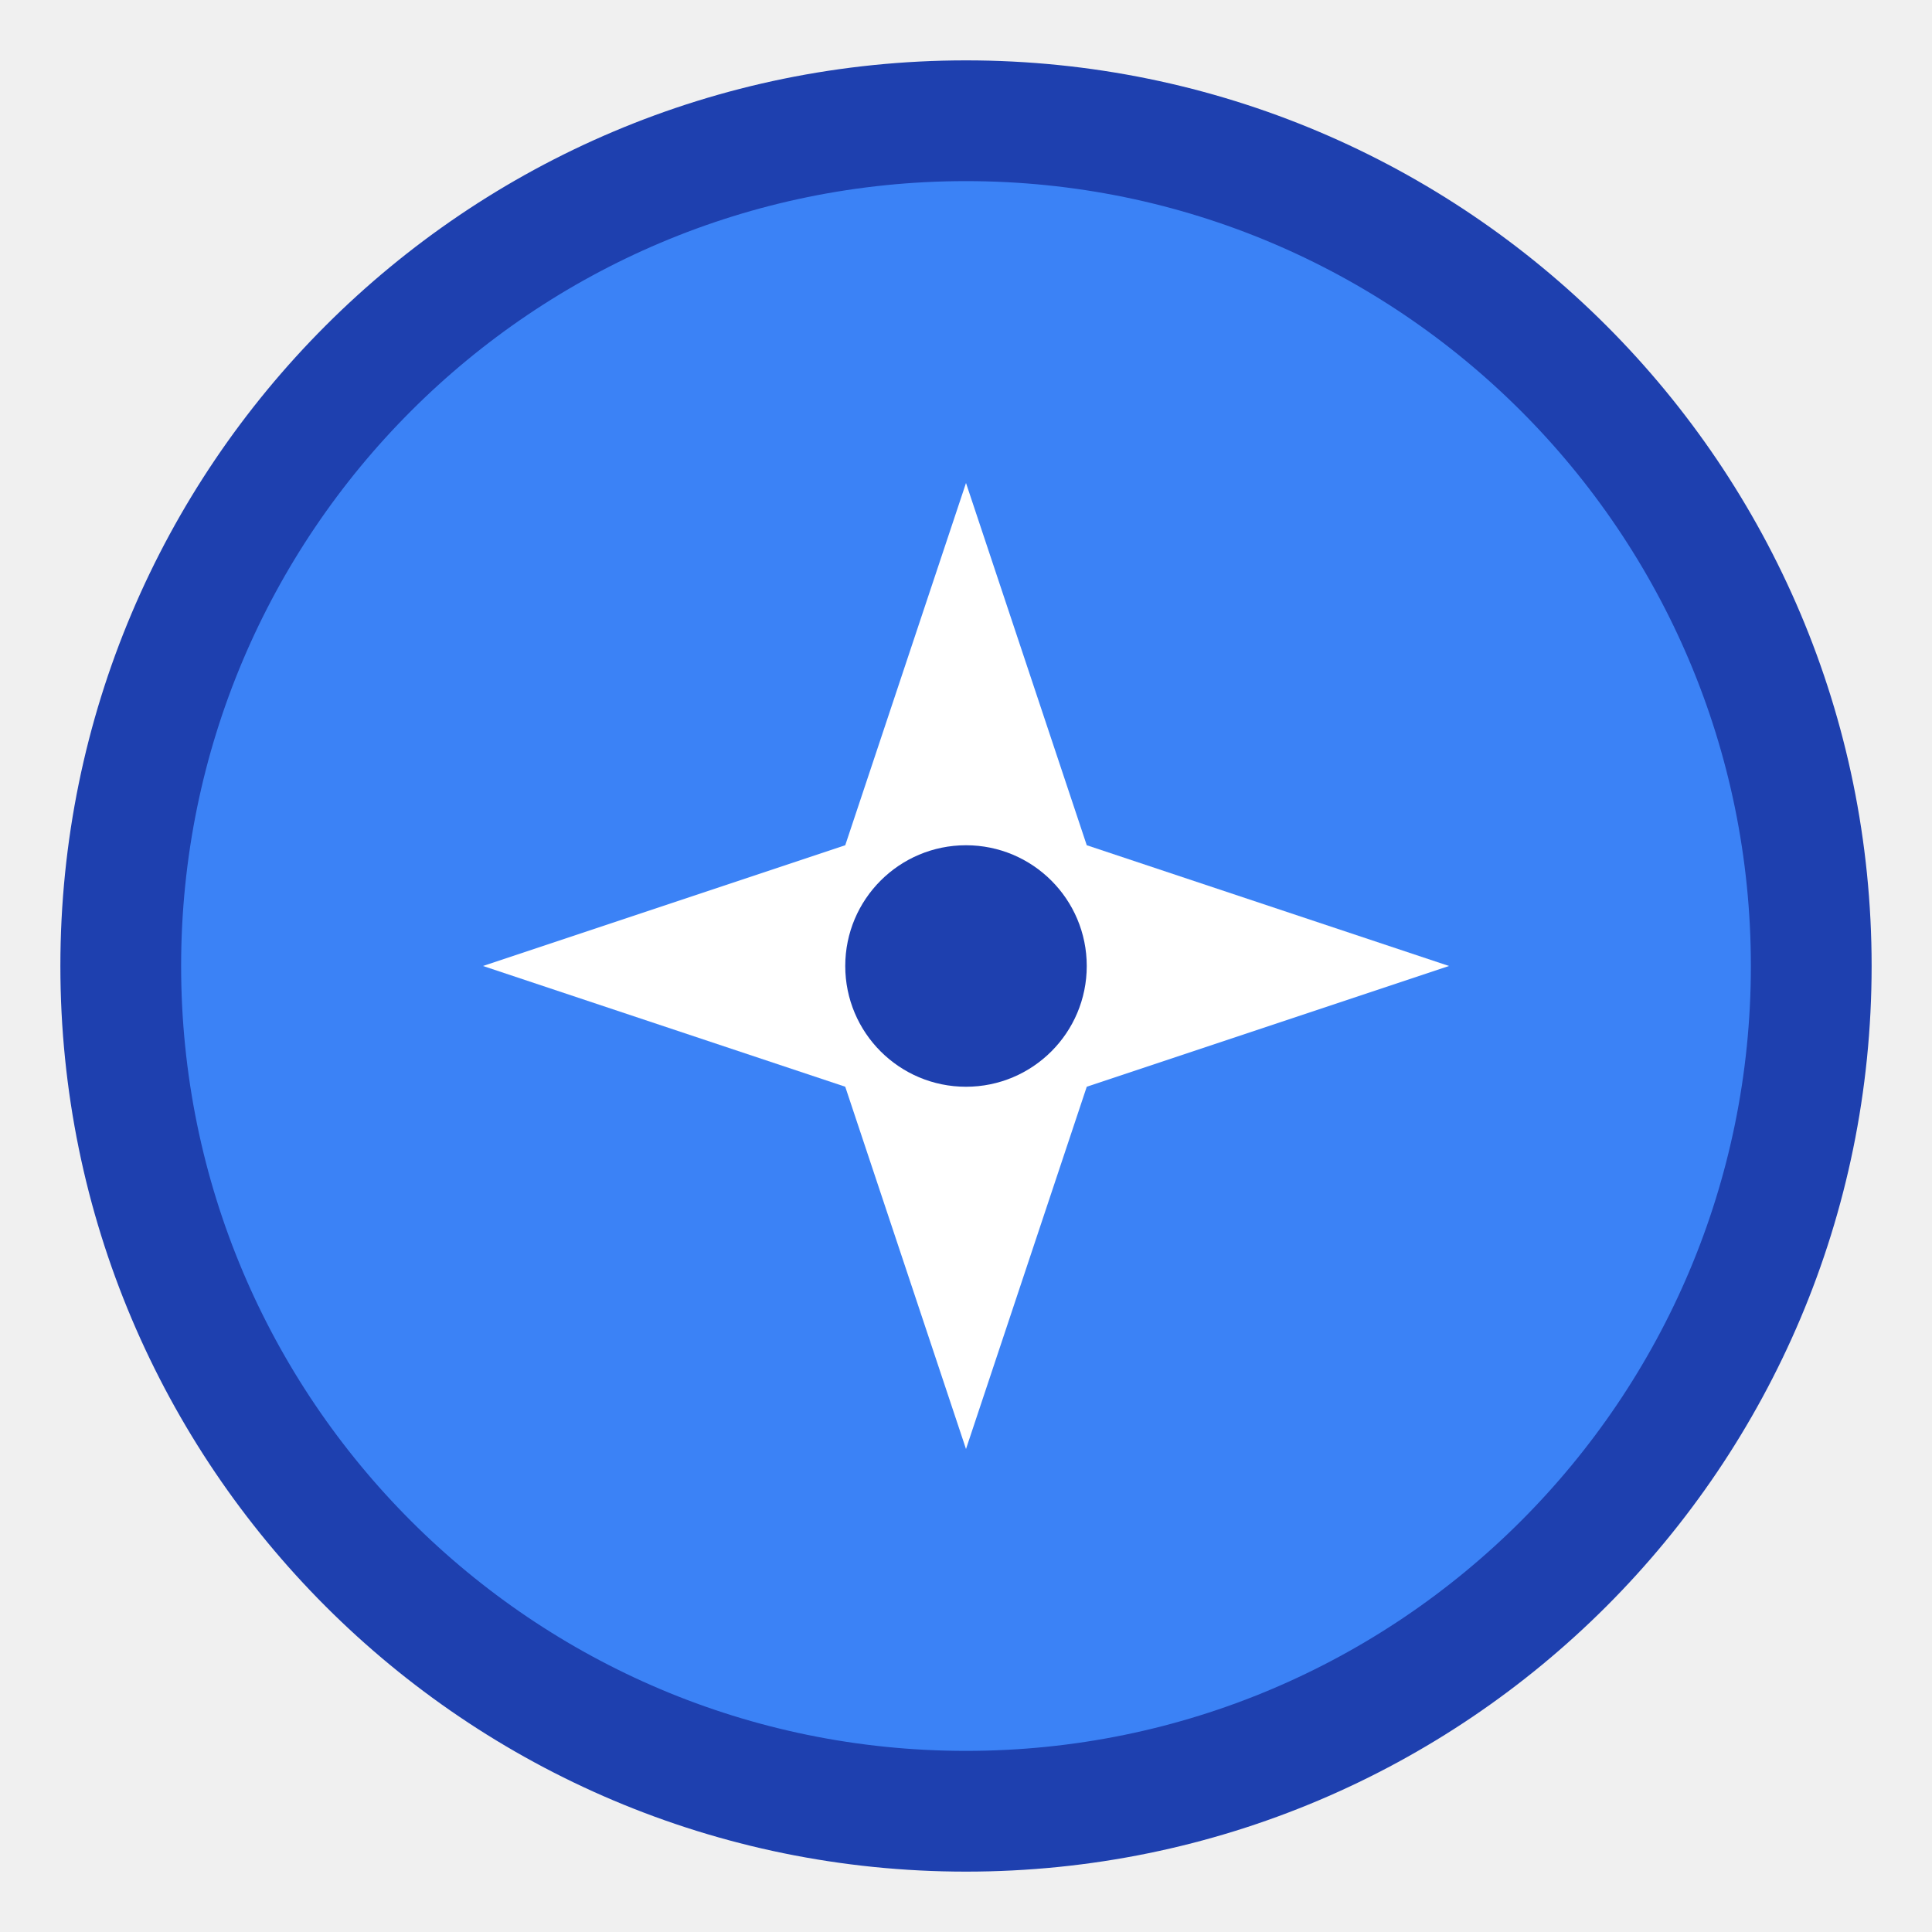
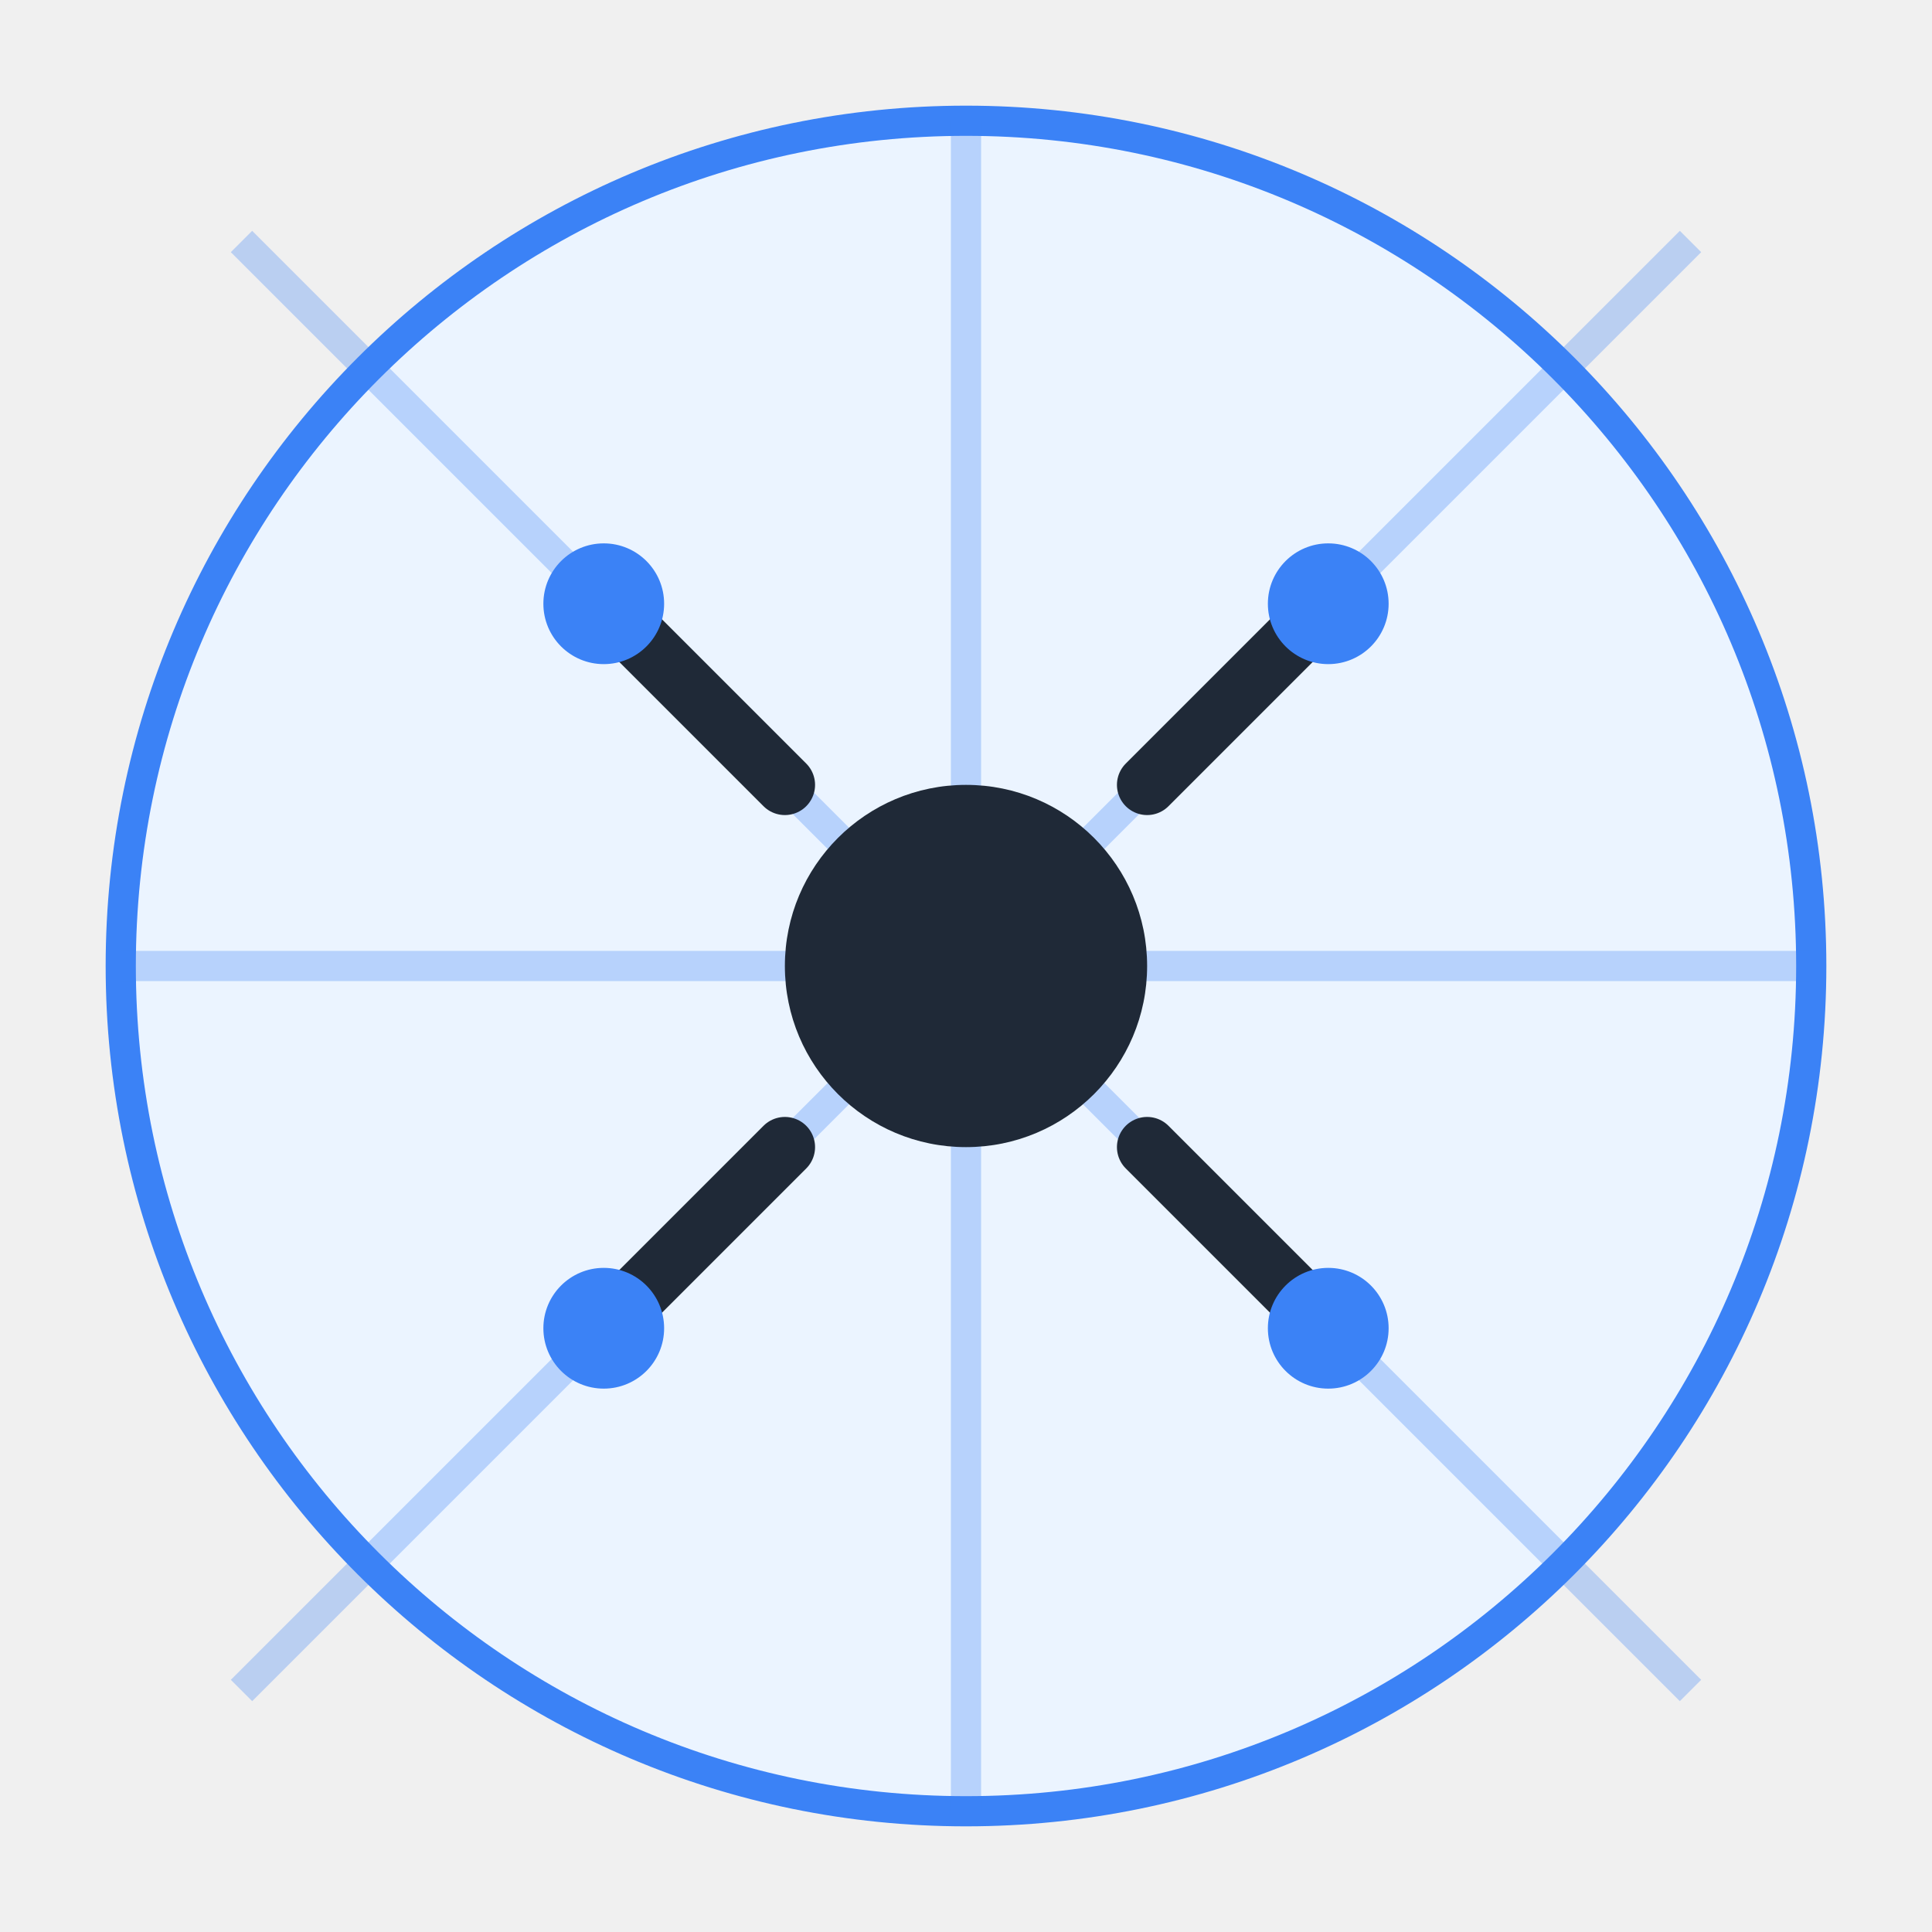
- <svg xmlns="http://www.w3.org/2000/svg" width="32" height="32" viewBox="0 0 32 32" fill="none">
-   <circle cx="16" cy="16" r="14" fill="#3B82F6" stroke="#1E40AF" stroke-width="2" />
-   <path d="M16 8L18 14L24 16L18 18L16 24L14 18L8 16L14 14L16 8Z" fill="white" />
-   <circle cx="16" cy="16" r="2" fill="#1E40AF" />
+ <svg xmlns="http://www.w3.org/2000/svg" width="64" height="64" viewBox="0 0 64 64" fill="none">
+   <circle cx="32" cy="32" r="28" fill="#EBF4FF" stroke="#3B82F6" stroke-width="1" />
+   <path d="M32 4 L32 60" stroke="#3B82F6" stroke-width="1" opacity="0.3" />
+   <path d="M4 32 L60 32" stroke="#3B82F6" stroke-width="1" opacity="0.3" />
+   <path d="M8 8 L56 56" stroke="#3B82F6" stroke-width="1" opacity="0.3" />
+   <path d="M56 8 L8 56" stroke="#3B82F6" stroke-width="1" opacity="0.3" />
+   <circle cx="32" cy="32" r="6" fill="#1F2937" />
+   <path d="M26 26 L20 20" stroke="#1F2937" stroke-width="2" stroke-linecap="round" />
+   <path d="M38 26 L44 20" stroke="#1F2937" stroke-width="2" stroke-linecap="round" />
+   <path d="M26 38 L20 44" stroke="#1F2937" stroke-width="2" stroke-linecap="round" />
+   <path d="M38 38 L44 44" stroke="#1F2937" stroke-width="2" stroke-linecap="round" />
+   <circle cx="20" cy="20" r="2" fill="#3B82F6" />
+   <circle cx="44" cy="20" r="2" fill="#3B82F6" />
+   <circle cx="20" cy="44" r="2" fill="#3B82F6" />
+   <circle cx="44" cy="44" r="2" fill="#3B82F6" />
</svg>
